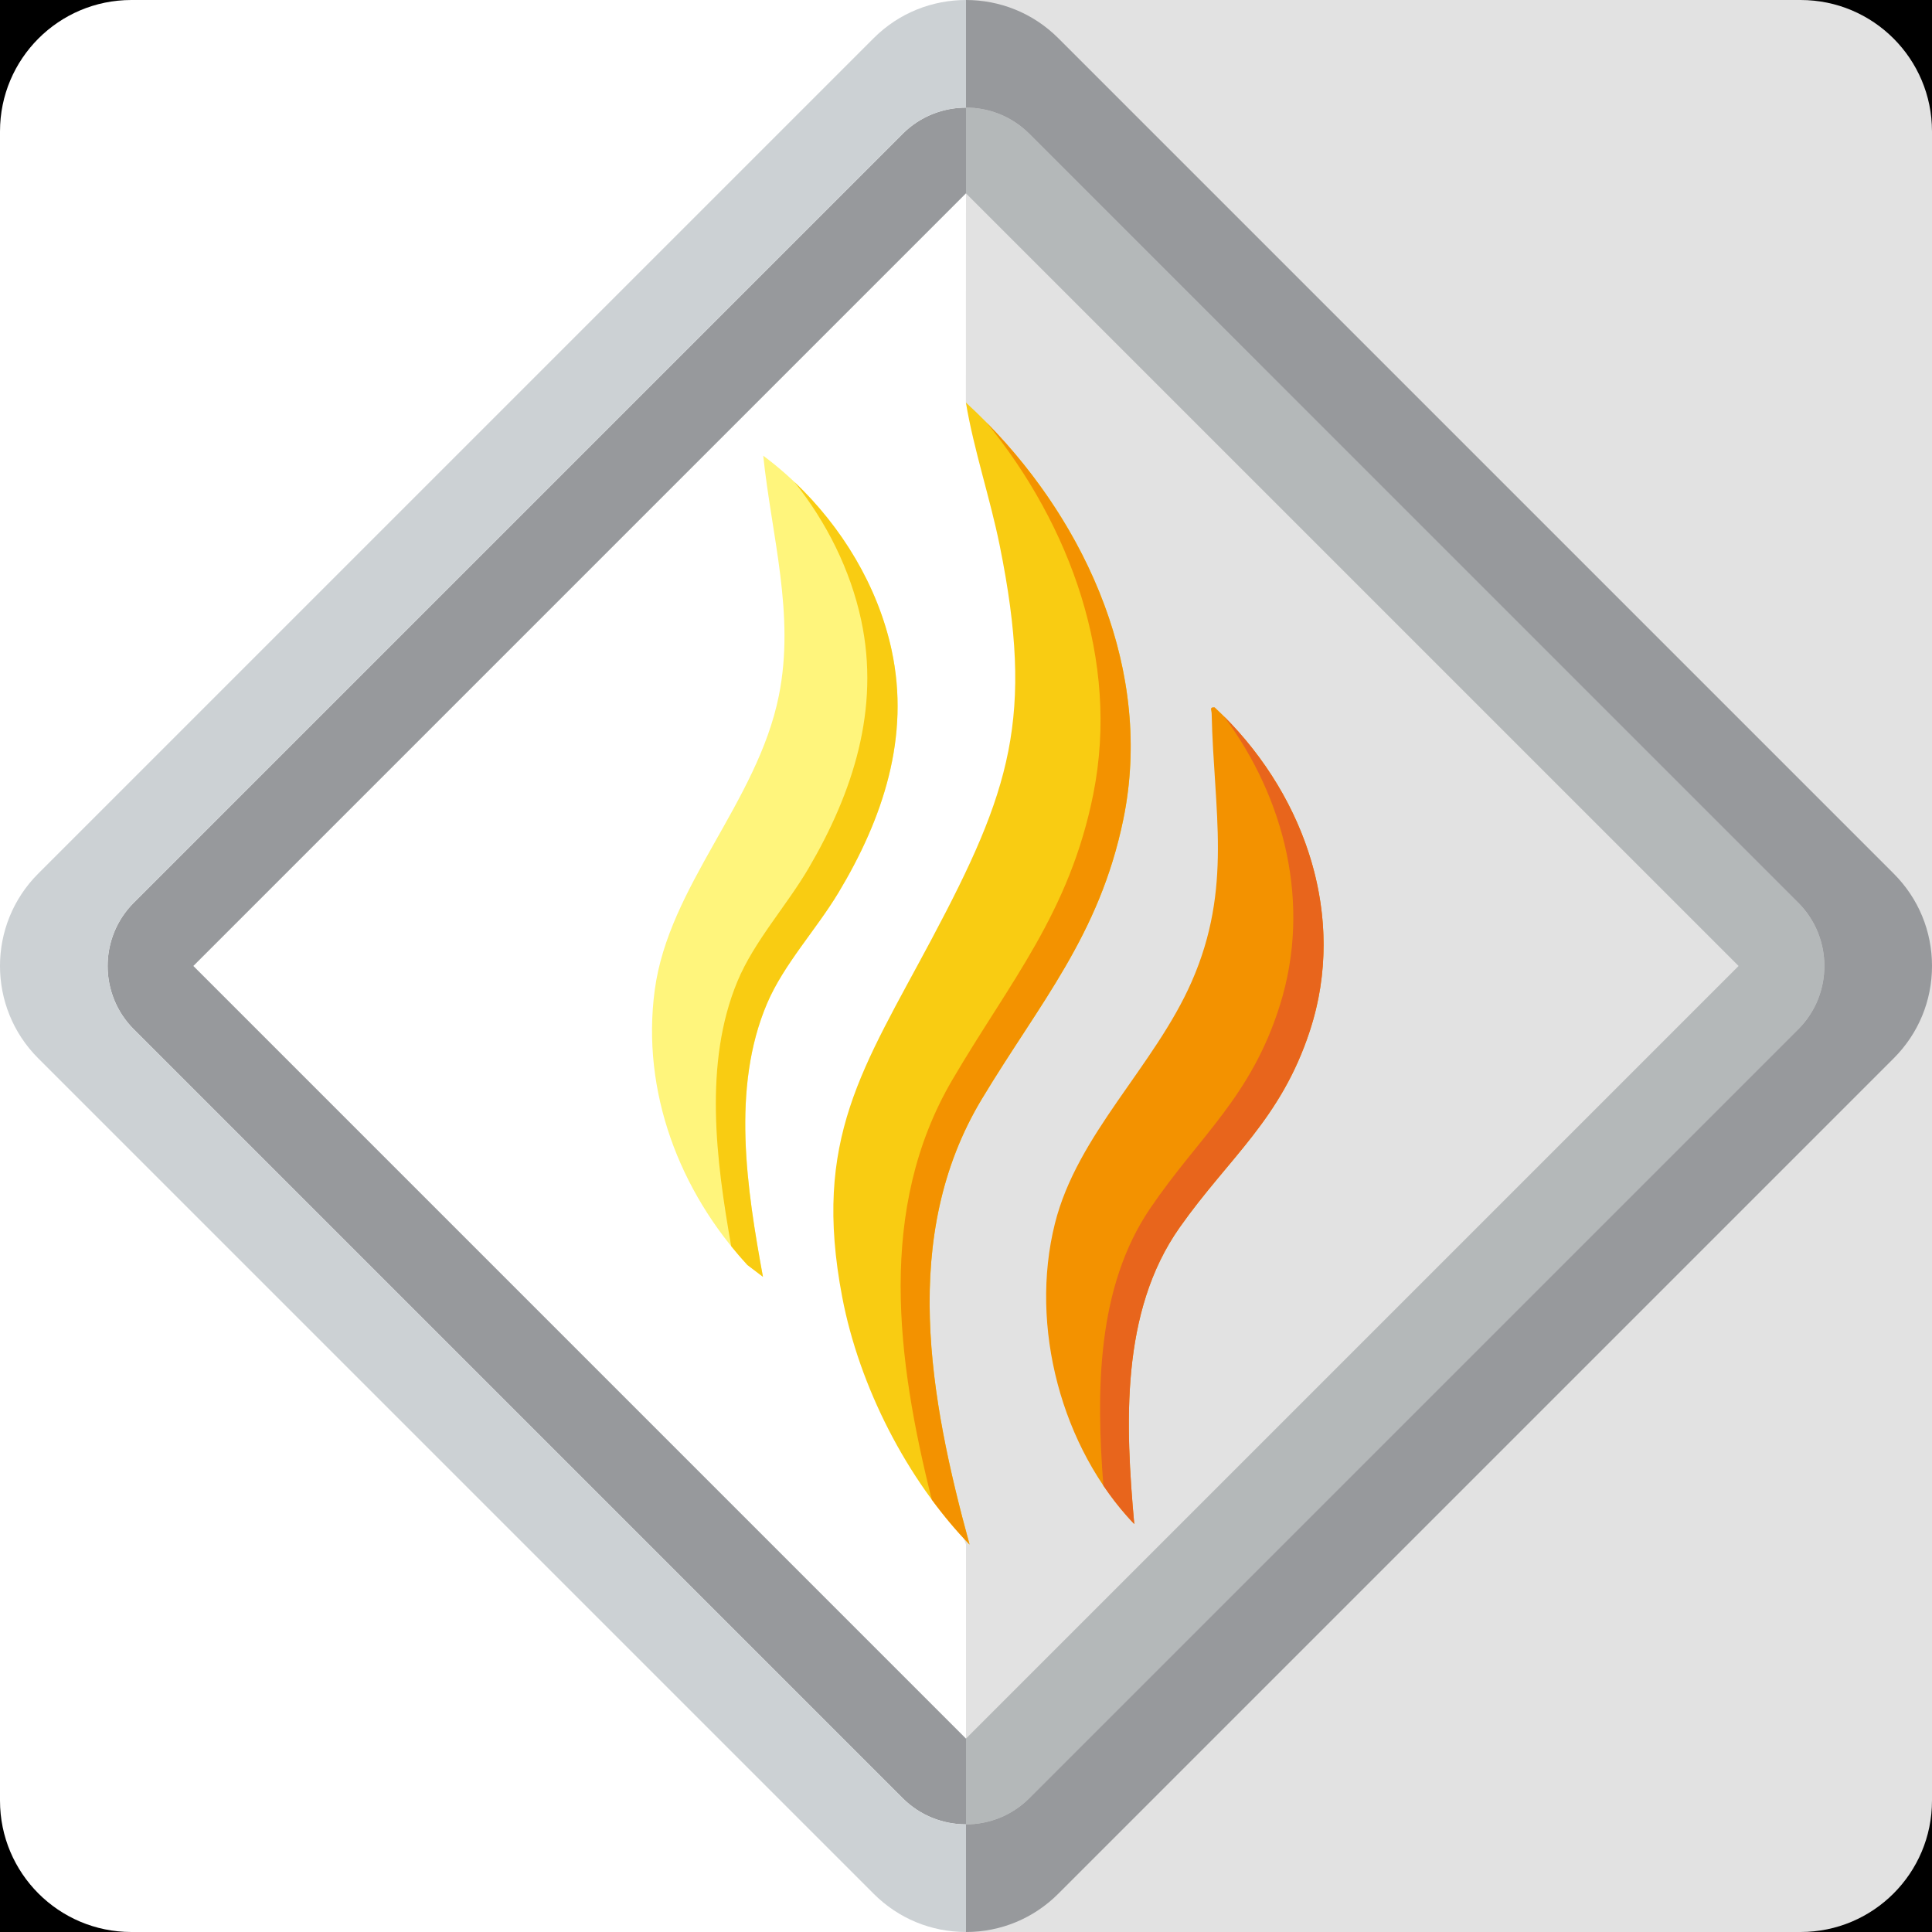
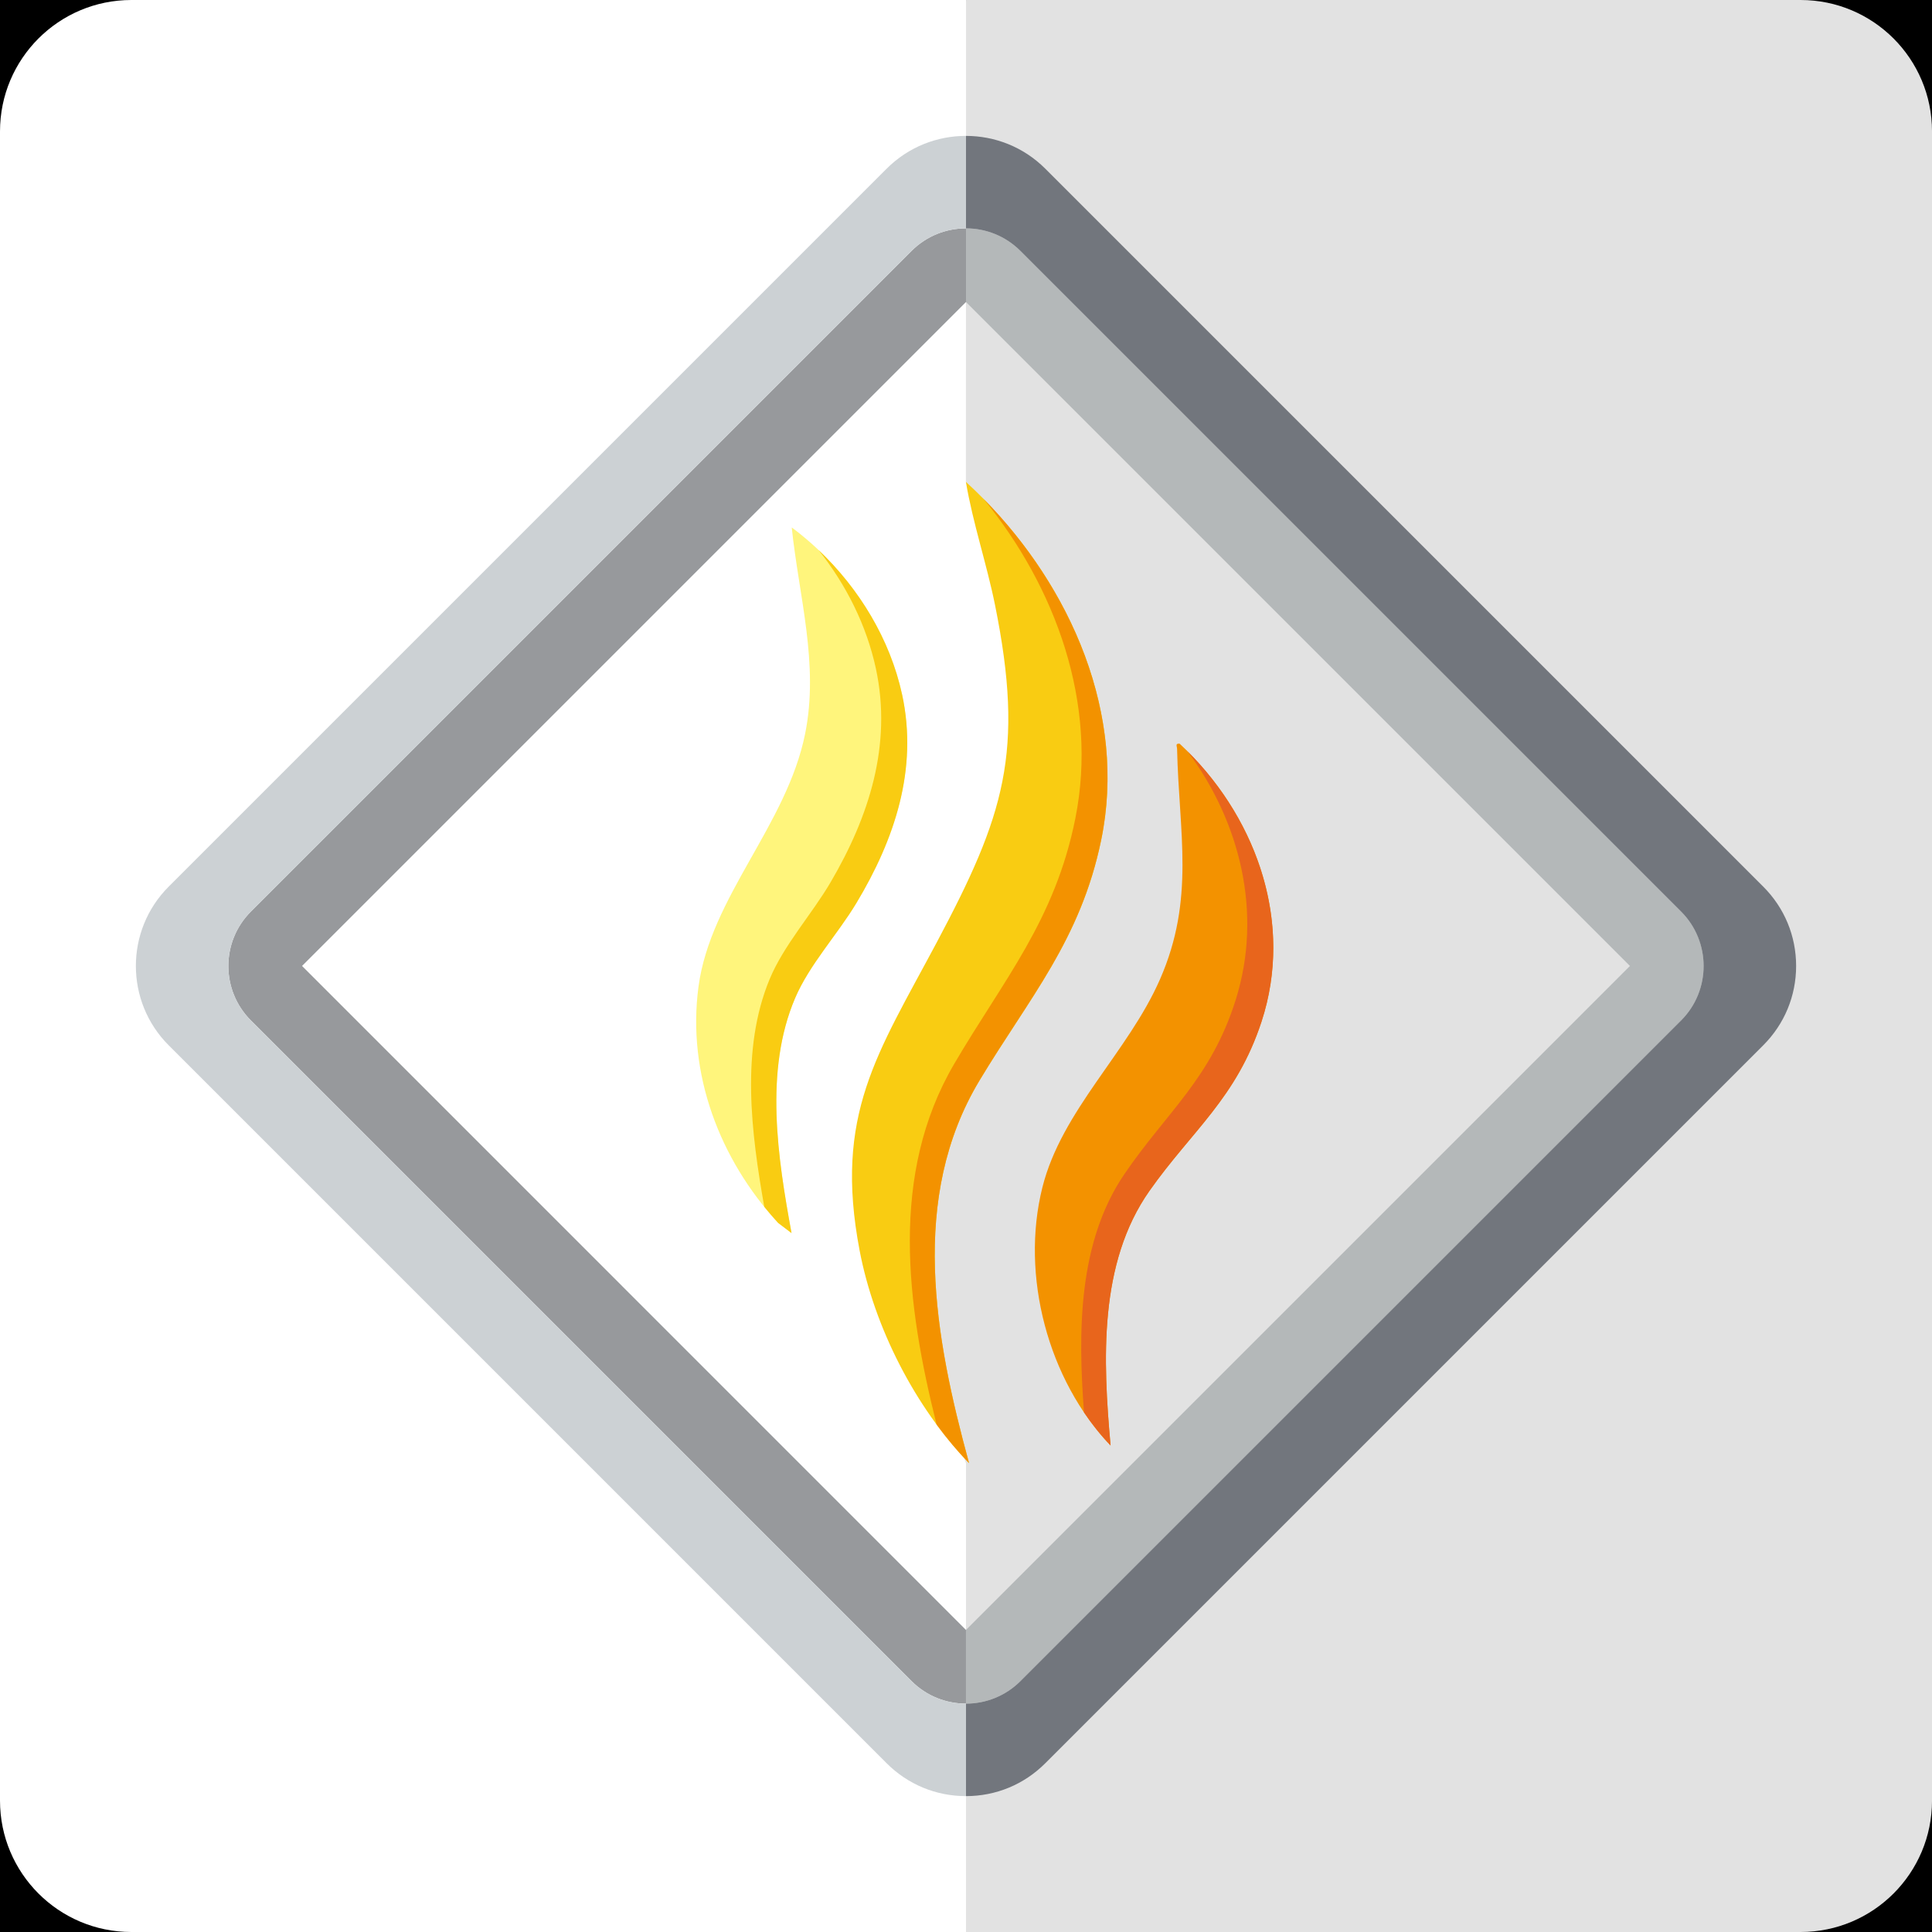
<svg xmlns="http://www.w3.org/2000/svg" id="Ebene_2" data-name="Ebene 2" width="1000" height="1000" viewBox="0 0 1000 1000">
  <g id="hintergrund">
-     <rect x="0" y="0" width="1000" height="1000" />
-     <path d="M68,1000h432l124.36-656.75-56-169L500,0H68C30.45,0,0,30.44,0,68v864c0,37.56,30.44,68,68,68Z" fill="#fff" />
-     <path d="M932,1000h-432v-100.13s0-100.42,0-100.42l-62.31-174.53,129.33-231.33-67.09-185.21.07-108.27V0s432,0,432,0c37.56,0,68,30.44,68,68v864c0,37.56-30.44,68-68,68Z" fill="#e2e2e2" />
+     <rect y="0" width="1000" height="1000" />
+     <path d="M68,1000h432l124.36-656.75-56-169L500,0H68C30.44,0,0,30.44,0,68v864c0,37.56,30.44,68,68,68Z" fill="#fff" />
+     <path d="M932,1000h-432v-100.13s0-142.54,0-142.54l-51-137.99,118.03-225.75-67.09-144.19.07-149.3V0s432,0,432,0c37.56,0,68,30.44,68,68v864c0,37.56-30.44,68-68,68Z" fill="#e2e2e2" />
  </g>
  <g id="logo_v2">
    <g>
-       <path d="M501.84,799.45c-32.47-33.62-57.11-81.9-65.92-128.12-15.59-81.79,10.74-118.45,46.36-185.38,40.81-76.68,53.13-114.71,35.19-203.48-5.02-24.86-13.31-49.1-17.53-74.11,58.54,53.54,98.11,135.04,81.5,215.69-12.41,60.27-43.37,95.1-73.3,144.88-42.54,70.76-26.93,155.03-6.29,230.5Z" fill="#f9cc12" />
-       <path d="M510.64,218.7c43.29,53.13,69.05,123.01,55.27,192.19-12.28,61.63-43.18,97.19-73,148.06-39.03,66.56-28.73,144.94-10.62,217.25,6.11,8.31,12.65,16.11,19.55,23.26-20.64-75.47-36.25-159.74,6.29-230.5,29.93-49.78,60.9-84.62,73.3-144.88,15.57-75.63-18.25-152-70.79-205.37Z" fill="#f39200" />
-       <path d="M587.08,788.83c-37.69-39.4-54.38-102.33-41.07-155.49,11.61-46.35,51.6-81.46,70.81-125.26,21.3-48.58,11.43-88.23,10.33-138.72-.04-1.86-1.3-3.49,1.55-3.25,45.41,42.25,69.22,106.6,49.3,167.39-15.1,46.08-41.78,65.46-67.41,101.82-30.85,43.75-28.08,102.48-23.5,153.51Z" fill="#f39200" />
-       <path d="M633.51,370.76c31.46,42.24,45.4,97.22,28.96,149.55-14.96,47.61-41.58,67.56-67.1,105.08-27.81,40.88-28.01,94.55-24.28,143.52,4.8,7.12,10.15,13.81,16,19.93-4.58-51.02-7.34-109.75,23.5-153.51,25.63-36.36,52.31-55.73,67.41-101.82,19.21-58.61-2.23-120.52-44.49-162.75Z" fill="#e8651c" />
-       <path d="M394.9,660.87l-8.06-6.12c-35.2-38.2-54.96-89.91-47.95-142.29,7.24-54.07,53.14-97.22,64.24-152.37,8.46-42.01-3.75-82.66-8.08-124.22,32.48,24.19,57.77,60.65,66.44,100.56,9.77,44.99-4.53,87.39-27.5,125.62-11.5,19.13-28.32,37.09-36.95,57.36-18.63,43.75-10.42,96.19-2.13,141.47Z" fill="#fff57c" />
-       <path d="M461.49,336.43c-7.17-33.03-25.73-63.68-50.32-86.98,16.64,20.86,28.99,45.48,34.57,71.52,9.87,46.05-4.33,89.39-27.23,128.45-11.46,19.54-28.25,37.88-36.84,58.59-17.52,42.26-11.05,92.51-3.2,137.02,2.68,3.32,5.47,6.57,8.36,9.71l8.06,6.12c-8.29-45.28-16.5-97.72,2.13-141.47,8.63-20.27,25.46-38.23,36.95-57.36,22.98-38.23,37.27-80.63,27.5-125.62Z" fill="#f9cc12" />
+       <path d="M501.58,757.33c-27.9-28.89-49.08-70.38-56.65-110.09-13.4-70.28,9.23-101.79,39.84-159.3,35.07-65.89,45.66-98.57,30.24-174.85-4.32-21.36-11.44-42.19-15.07-63.68,50.31,46.01,84.31,116.04,70.04,185.35-10.66,51.79-37.27,81.72-62.99,124.5-36.56,60.8-23.14,133.23-5.4,198.08Z" fill="#f9cc12" />
+       <path d="M509.14,258.27c37.2,45.66,59.34,105.7,47.49,165.16-10.55,52.96-37.1,83.52-62.73,127.23-33.54,57.19-24.69,124.56-9.12,186.69,5.25,7.14,10.87,13.85,16.8,19.98-17.74-64.85-31.15-137.27,5.4-198.08,25.72-42.78,52.33-72.72,62.99-124.5,13.38-64.99-15.68-130.62-60.83-176.48Z" fill="#f39200" />
+       <path d="M574.83,748.2c-32.39-33.86-46.73-87.93-35.29-133.62,9.98-39.83,44.34-70,60.85-107.64,18.31-41.75,9.83-75.82,8.87-119.21-.04-1.6-1.12-3,1.33-2.79,39.03,36.31,59.49,91.6,42.36,143.85-12.98,39.6-35.9,56.25-57.93,87.49-26.51,37.6-24.13,88.07-20.2,131.91Z" fill="#f39200" />
+       <path d="M614.73,388.94c27.04,36.3,39.02,83.55,24.89,128.52-12.85,40.91-35.73,58.06-57.66,90.29-23.9,35.13-24.07,81.25-20.87,123.33,4.13,6.12,8.72,11.87,13.75,17.12-3.93-43.84-6.31-94.31,20.2-131.91,22.03-31.24,44.95-47.89,57.93-87.49,16.51-50.37-1.92-103.57-38.23-139.86Z" fill="#e8651c" />
+       <path d="M409.68,638.24l-6.93-5.26c-30.24-32.83-47.23-77.26-41.21-122.28,6.22-46.46,45.66-83.54,55.2-130.94,7.27-36.1-3.22-71.03-6.94-106.75,27.91,20.78,49.65,52.11,57.09,86.42,8.39,38.67-3.89,75.09-23.63,107.95-9.88,16.44-24.34,31.87-31.76,49.29-16.01,37.6-8.96,82.66-1.83,121.57Z" fill="#fff57c" />
+       <path d="M466.91,359.44c-6.16-28.38-22.11-54.72-43.24-74.74,14.3,17.92,24.91,39.08,29.71,61.46,8.48,39.57-3.72,76.81-23.4,110.38-9.84,16.8-24.27,32.55-31.65,50.35-15.06,36.32-9.49,79.5-2.75,117.74,2.31,2.85,4.7,5.64,7.19,8.35l6.93,5.26c-7.12-38.91-14.18-83.97,1.83-121.57,7.42-17.42,21.88-32.85,31.76-49.29,19.74-32.86,32.03-69.28,23.63-107.95Z" fill="#f9cc12" />
    </g>
-     <path d="M930.76,467.24L532.74,69.23c-9.03-9.02-20.88-13.53-32.74-13.53v44.4l399.89,399.88-399.89,399.89v44.42c11.86,0,23.71-4.51,32.76-13.53l398.03-398.03c18.02-18.06,18.01-47.43-.03-65.49Z" fill="#b4b8b9" />
-     <path d="M980.21,452.21L547.75,19.75C534.58,6.58,517.3,0,500,0v55.7c11.86,0,23.71,4.51,32.74,13.53l398.02,398.01c18.04,18.06,18.05,47.43.03,65.49l-398.03,398.03c-9.05,9.02-20.9,13.53-32.76,13.53v55.71c18.04-.01,34.99-7.03,47.75-19.79l432.46-432.46c12.76-12.76,19.79-29.72,19.79-47.77s-7.03-35.01-19.79-47.77Z" fill="#97999c" />
-     <path d="M500,100.1v-44.4c-11.86,0-23.73,4.51-32.76,13.54L69.24,467.24c-18.05,18.06-18.06,47.44,0,65.52l398.02,398.01c9.02,9.02,20.87,13.52,32.73,13.52h.01v-44.42l-.02.02L100.08,499.98,499.98,100.08l.02.02Z" fill="#97999c" />
-     <path d="M467.24,69.24c9.03-9.03,20.9-13.54,32.76-13.54V0C482.69,0,465.39,6.58,452.21,19.76L19.75,452.21c-26.33,26.34-26.34,69.2,0,95.54l432.46,432.46c12.76,12.76,29.73,19.79,47.77,19.79h.02v-55.71h-.01c-11.86,0-23.71-4.5-32.73-13.52L69.24,532.76c-18.06-18.08-18.05-47.46,0-65.52L467.24,69.24Z" fill="#ccd1d4" />
+     <path d="M870.17,471.85l-342.03-342.02c-7.76-7.75-17.94-11.63-28.13-11.63v38.15l343.64,343.63-343.64,343.64v38.17c10.19,0,20.37-3.88,28.15-11.63l342.04-342.04c15.49-15.52,15.48-40.76-.03-56.28Z" fill="#b4b8b9" />
+     <path d="M912.66,458.93L541.03,87.31c-11.32-11.32-26.17-16.97-41.03-16.97v47.86c10.19,0,20.37,3.88,28.13,11.63l342.03,342.02c15.5,15.52,15.51,40.76.03,56.28l-342.04,342.04c-7.78,7.75-17.96,11.63-28.15,11.63v47.87c15.5,0,30.07-6.04,41.03-17.01l371.63-371.63c10.97-10.97,17.01-25.54,17.01-41.05s-6.04-30.09-17.01-41.05Z" fill="#72767d" />
+     <path d="M500,156.35v-38.15c-10.19,0-20.39,3.88-28.15,11.64L129.83,471.85c-15.51,15.52-15.52,40.77,0,56.3l342.03,342.02c7.75,7.75,17.93,11.62,28.13,11.62h0v-38.17l-.02.02L156.34,499.98,499.98,156.34l.02.02Z" fill="#97999c" />
+     <path d="M471.85,129.83c7.76-7.76,17.96-11.64,28.15-11.64v-47.86c-14.88,0-29.74,5.65-41.07,16.98L87.3,458.93c-22.63,22.63-22.63,59.47,0,82.1l371.63,371.63c10.97,10.97,25.55,17.01,41.05,17.01h.02v-47.87h0c-10.19,0-20.37-3.87-28.13-11.62l-342.03-342.02c-15.52-15.54-15.51-40.78,0-56.3L471.85,129.83Z" fill="#ccd1d4" />
  </g>
</svg>
